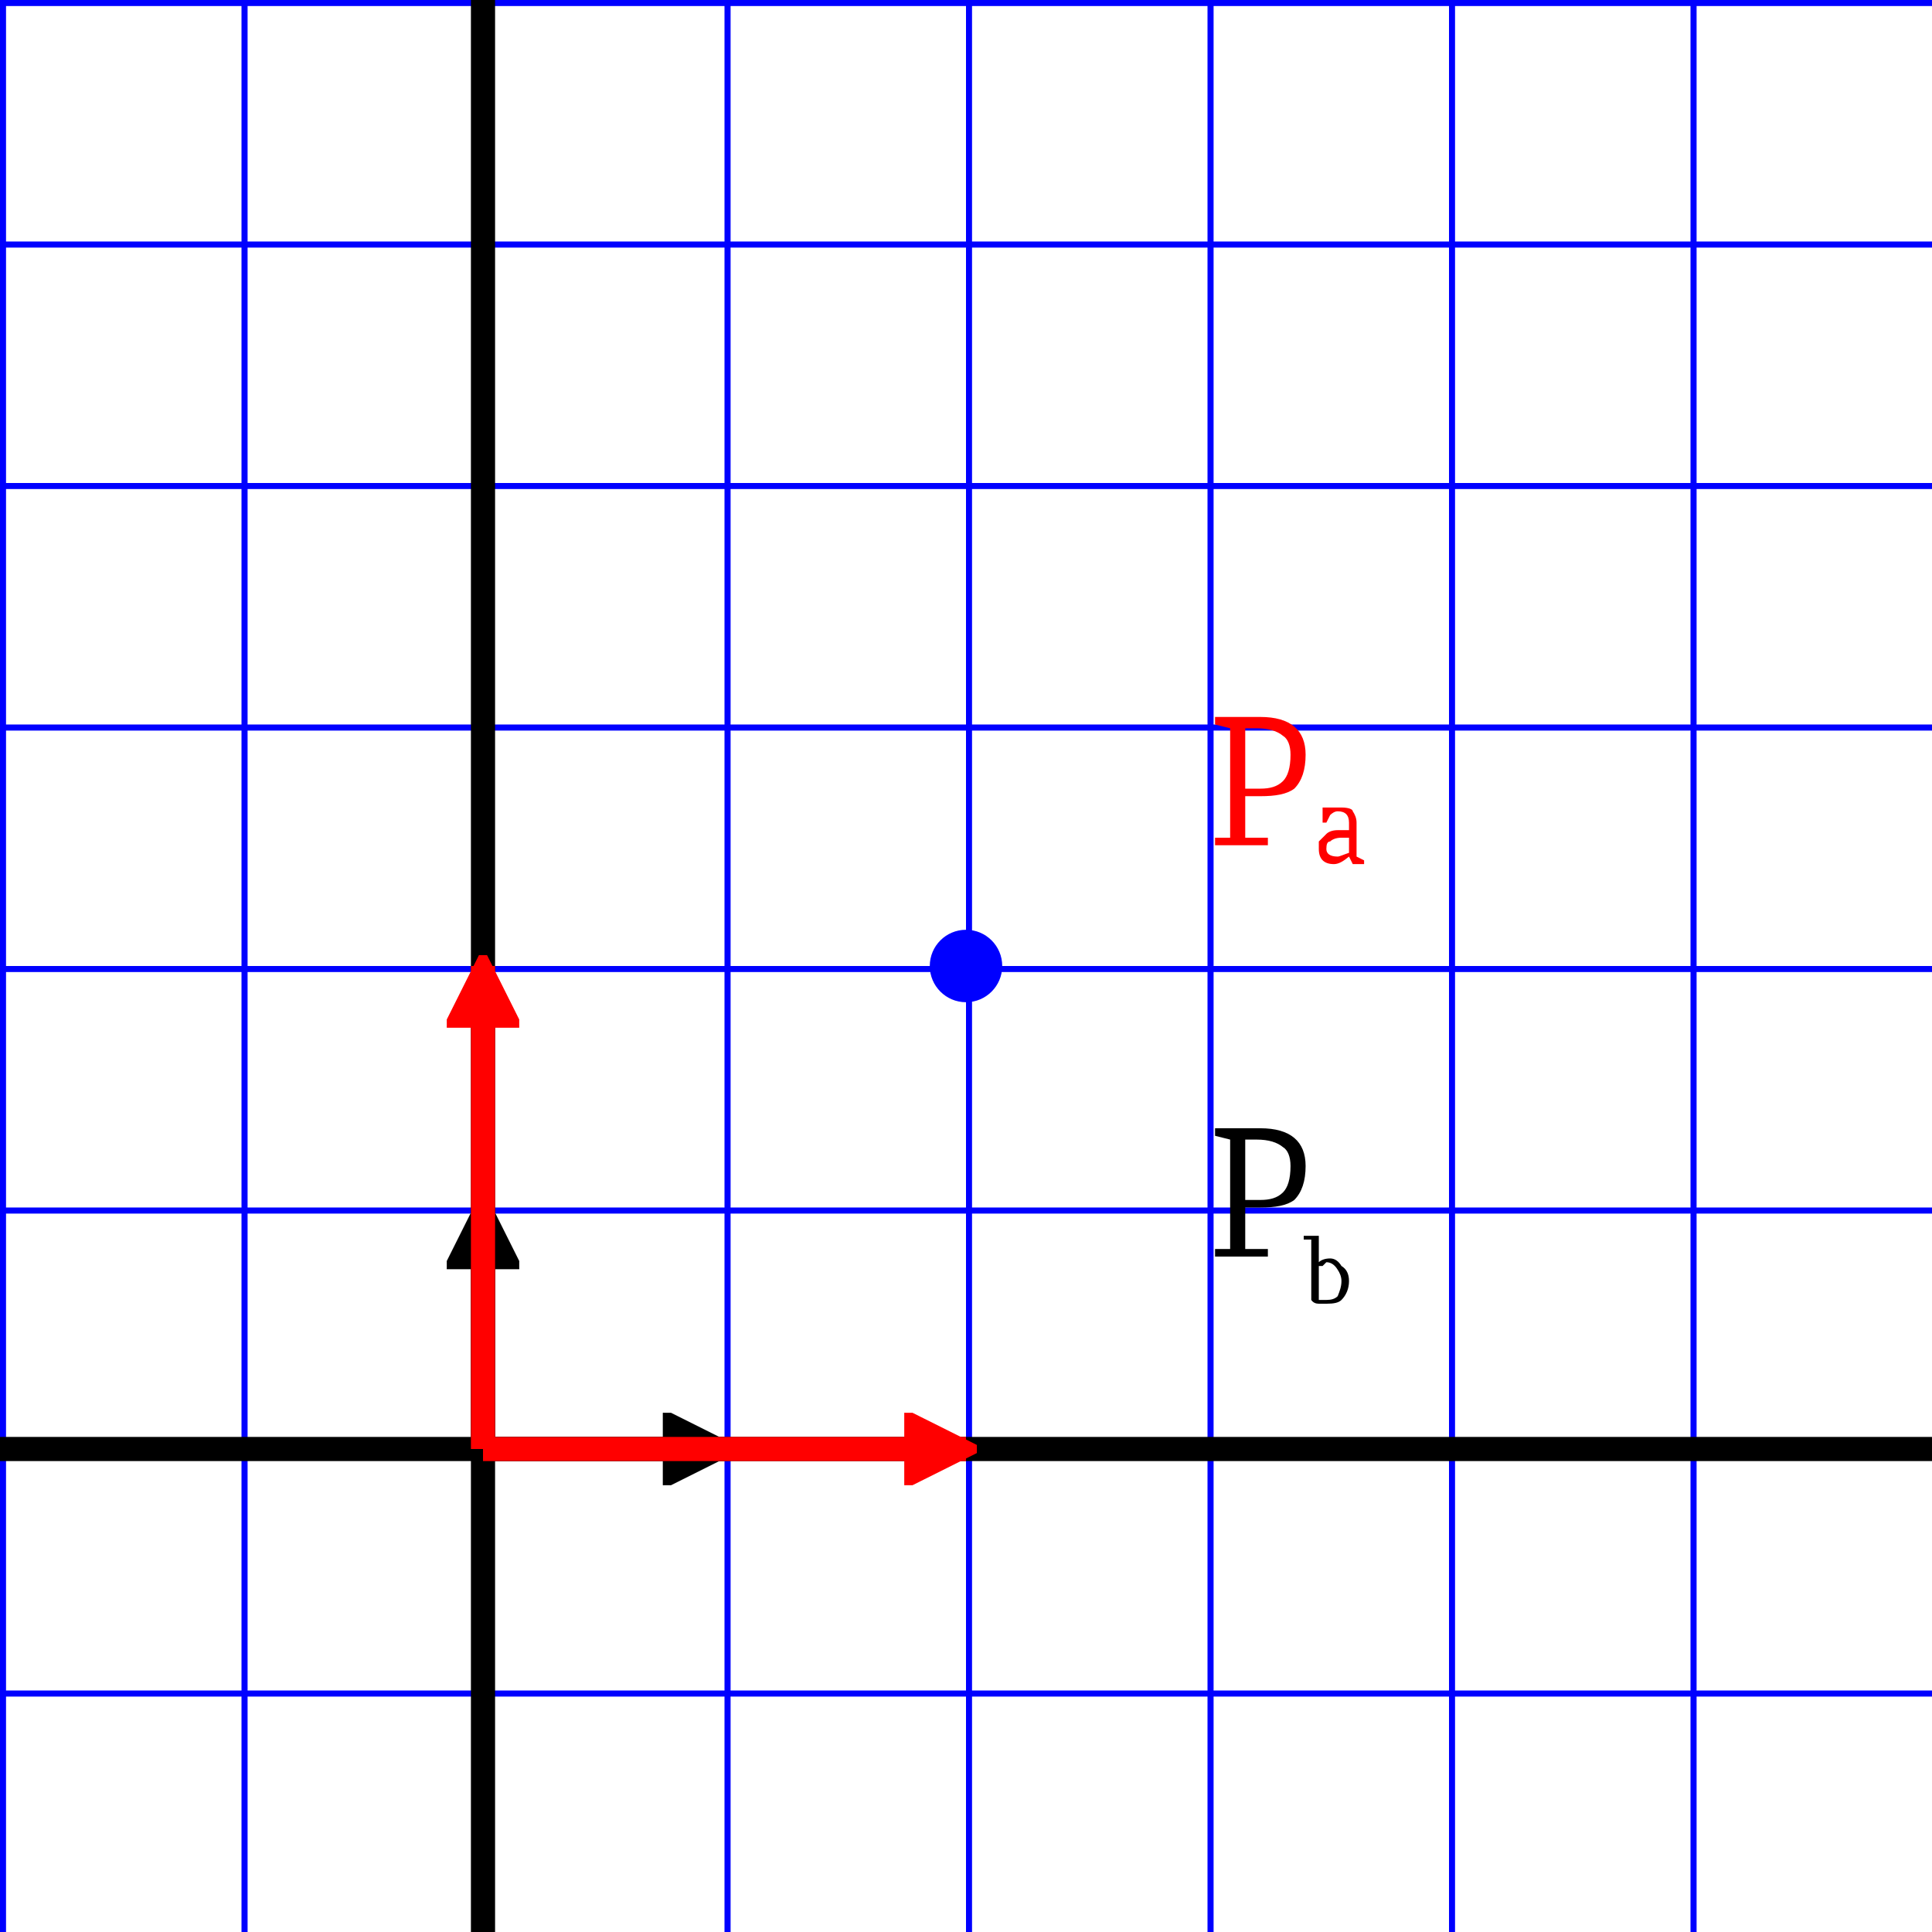
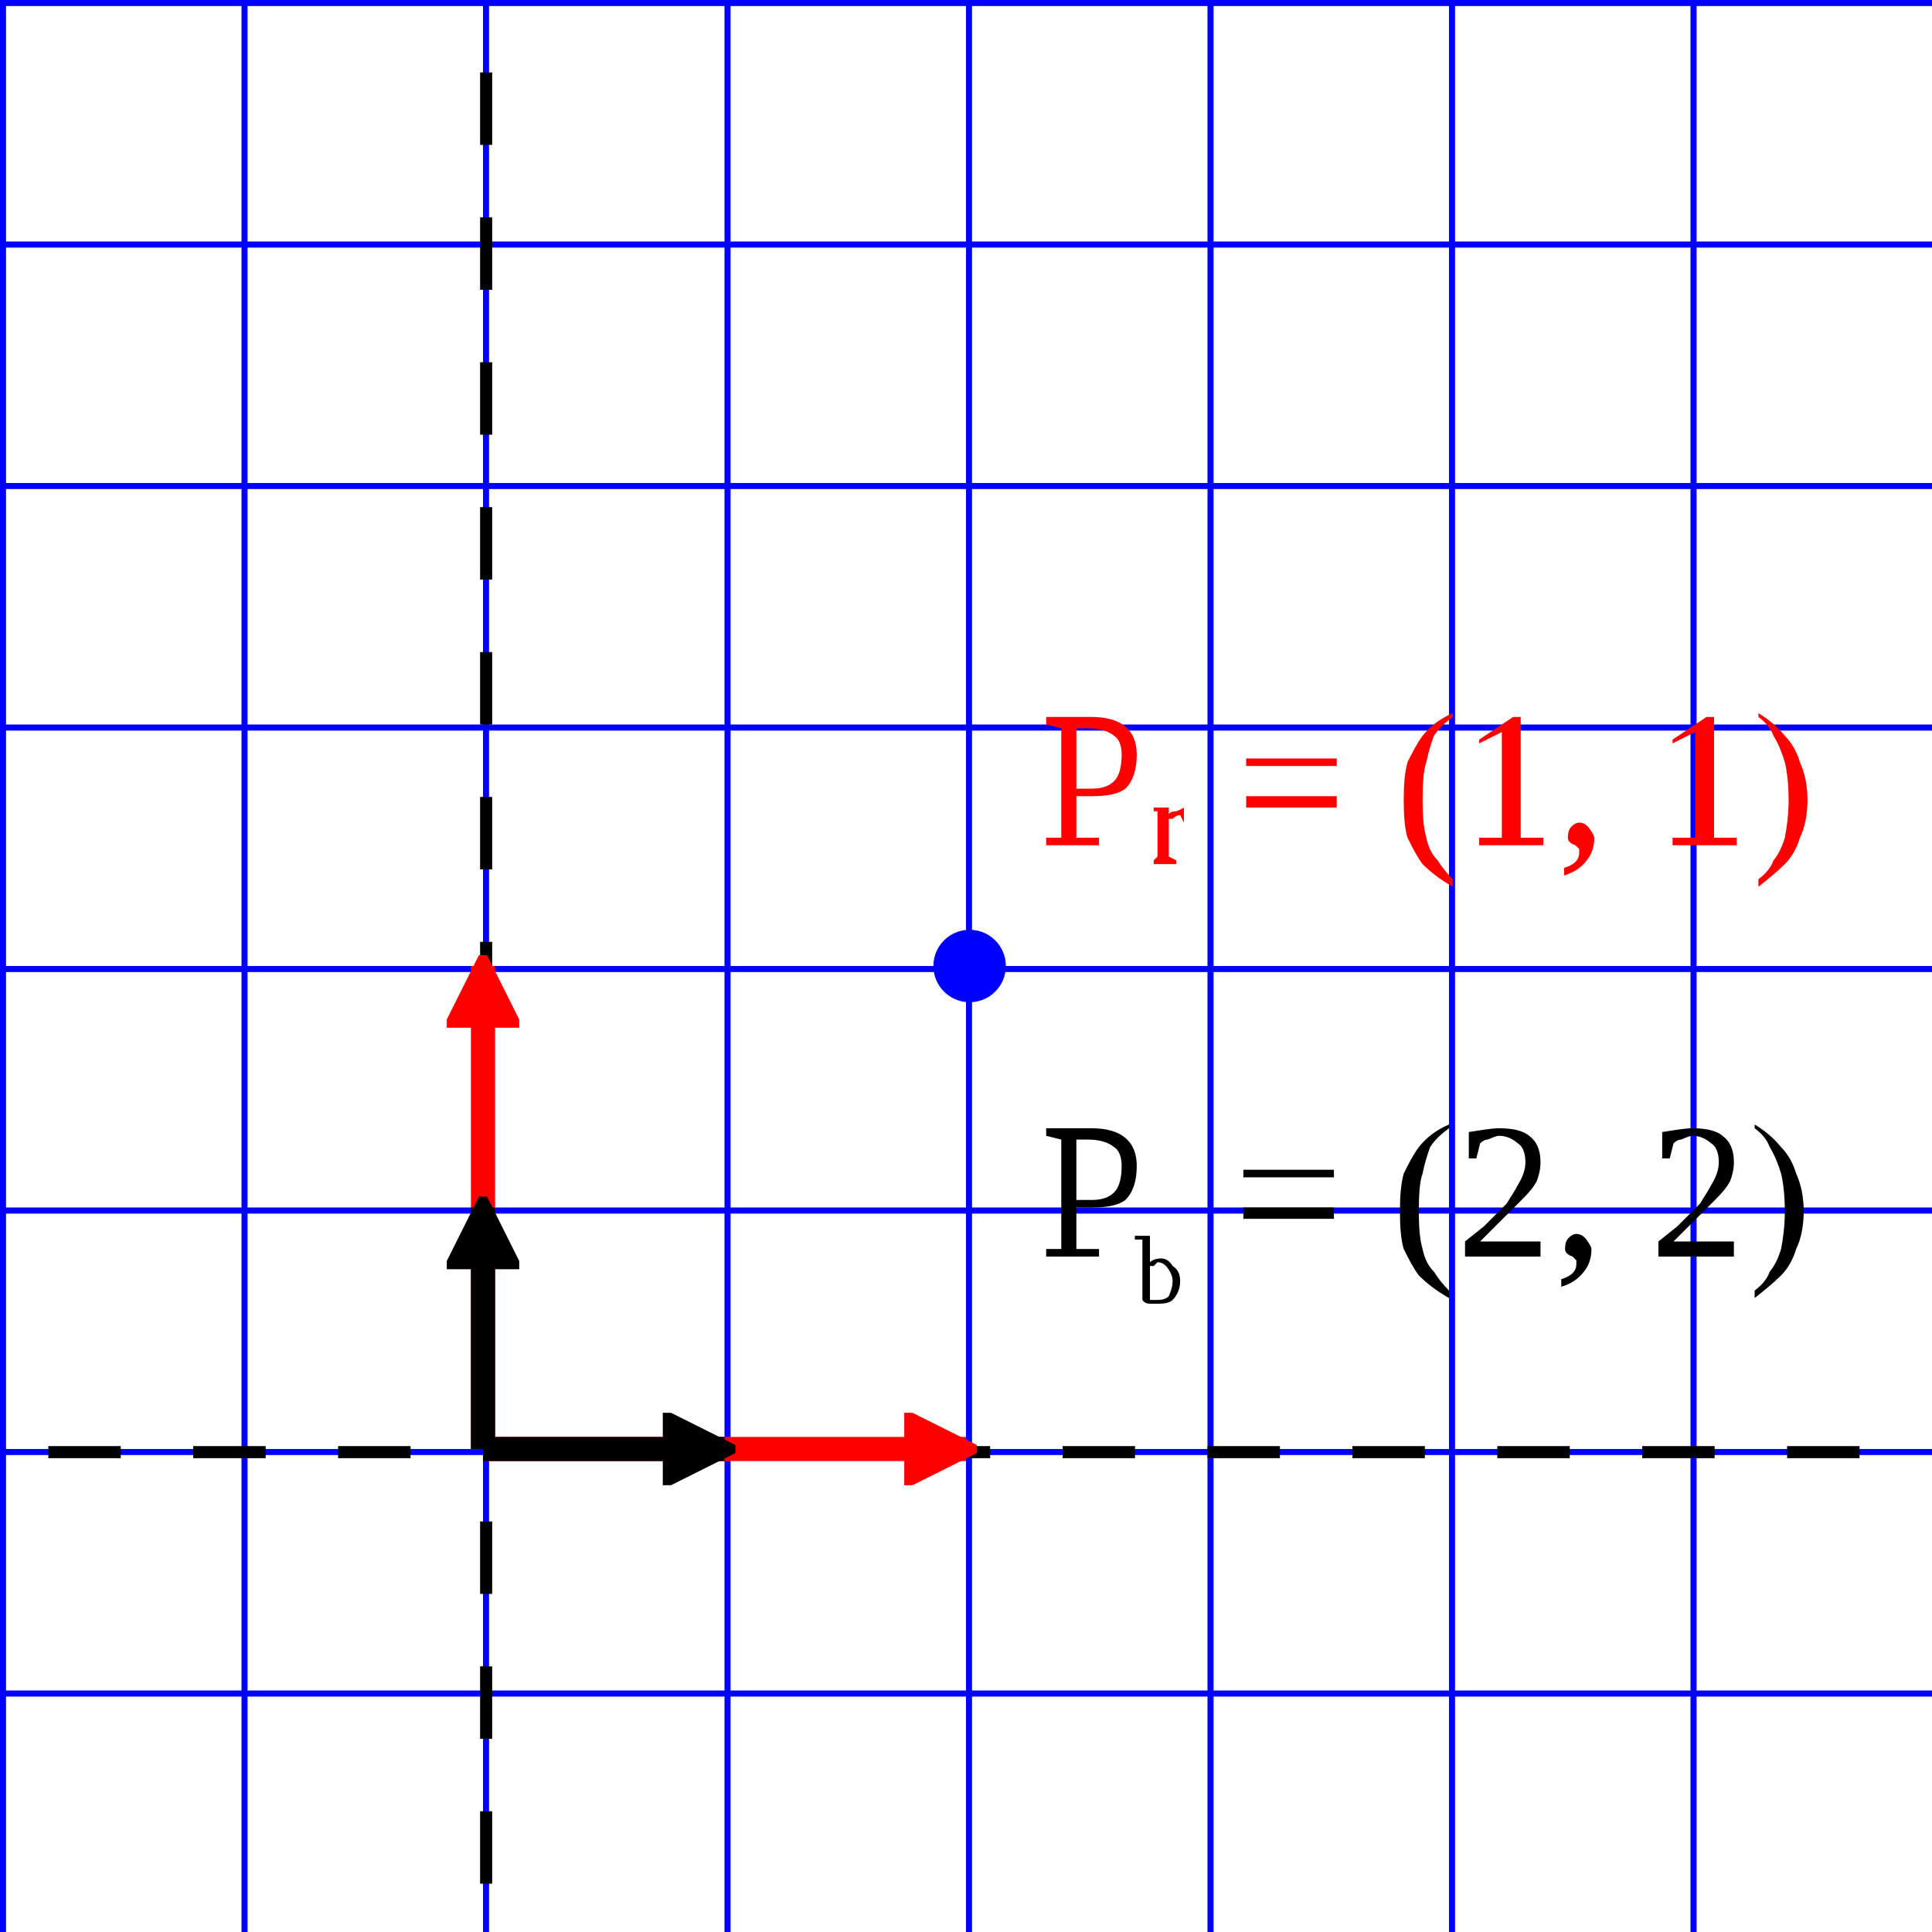
<svg xmlns="http://www.w3.org/2000/svg" width="3in" height="3in" viewBox="0 0 8 8" style="background-color: Cornsilk">"
    <defs>
    <pattern id="grid" width="1" height="1" patternUnits="userSpaceOnUse">
      <path d="M 1 0 L 0 0 0 1" fill="none" stroke="blue" stroke-width="0.05" />
    </pattern>
    <marker id="arrow" viewBox="0 0 10 10" refX="8.5" refY="5" markerUnits="strokeWidth" markerWidth="6" markerHeight="4.5" orient="auto">
      <path d="M 0 0 L 10 5 L 0 10 z" />
    </marker>
    <marker id="blackArrow" style="fill: black; stroke: black" viewBox="0 0 10 10" refX="8.5" refY="5" markerUnits="strokeWidth" markerWidth="4" markerHeight="3" orient="auto">
      <path d="M 0 0 L 10 5 L 0 10 z" />
    </marker>
    <marker id="blueArrow" style="fill: blue; stroke: blue" viewBox="0 0 10 10" refX="8.5" refY="5" markerUnits="strokeWidth" markerWidth="4" markerHeight="3" orient="auto">
      <path d="M 0 0 L 10 5 L 0 10 z" />
    </marker>
    <marker id="redArrow" style="fill: red; stroke: red" viewBox="0 0 10 10" refX="8.5" refY="5" markerUnits="strokeWidth" markerWidth="4" markerHeight="3" orient="auto">
      <path d="M 0 0 L 10 5 L 0 10 z" />
    </marker>
  </defs>
  <g>
    <rect width="100%" height="100%" fill="url(#grid)" />
    <g transform="translate(2, 6) scale(1, -1)">
+       <line stroke-dasharray="0.3" x1="-3" y1="-0.013" x2="13" y2="-0.013" stroke="black" stroke-width="0.05" />
+       <line stroke-dasharray="0.3" x1="0.013" y1="-3" x2="0.013" y2="13" stroke="black" stroke-width="0.05" />
+       <line x1="0" y1="0" x2="2" y2="0" marker-end="url(#redArrow)" stroke="red" stroke-width="0.1">
+             </line>
+       <line x1="0" y1="0" x2="0" y2="2" marker-end="url(#redArrow)" stroke="red" stroke-width="0.1">
+             </line>
      <line x1="0" y1="0" x2="1" y2="0" marker-end="url(#blackArrow)" stroke="black" stroke-width="0.1">
        <animate id="AtoB" attributeName="x2" to="2" begin="indefinite" dur="1s" fill="freeze" />
        <set id="Reset" attributeName="x2" to="1" begin="accessKey(r)" dur="0.1s" fill="freeze" />
      </line>
      <line x1="0" y1="0" x2="0" y2="1" marker-end="url(#blackArrow)" stroke="black" stroke-width="0.1">
        <animate attributeName="y2" to="2" begin="AtoB.begin" dur="1s" fill="freeze" />
        <set attributeName="y2" to="1" begin="Reset.begin" dur="0s" fill="freeze" />
      </line>
-       <line x1="-3" y1="0" x2="13" y2="0" stroke="black" stroke-width="0.1" />
-       <line x1="0" y1="-3" x2="0" y2="13" stroke="black" stroke-width="0.1" />
-       <line x1="0" y1="0" x2="2" y2="0" marker-end="url(#redArrow)" stroke="red" stroke-width="0.1">
-             </line>
-       <line x1="0" y1="0" x2="0" y2="2" marker-end="url(#redArrow)" stroke="red" stroke-width="0.1">
-             </line>
-       <circle cx="2" cy="2" r="0.15" fill="blue" />
-       <text x="3" y="-4" transform="scale(1, -1)" font-size="1.2" visibility="hidden">
+       <circle cx="2.015" cy="2" r="0.15" fill="blue" />
+       <text x="3" y="-4" transform="scale(1, -1)" font-size="1" visibility="hidden">
        <set attributeName="visibility" to="visible" begin="AtoB.end" dur="0.1s" fill="freeze" />
        <set attributeName="visibility" to="hidden" begin="Reset.begin" dur="0.1s" fill="freeze" />
                S₂,₂
            </text>
-       <text x="3" y="-2.5" transform="scale(1, -1)" font-size="0.8" fill="red">
-                 Pₐ
+       <text x="2.3" y="-2.5" transform="scale(1, -1)" font-size="0.8" fill="red">
+                 Pᵣ = (1, 1)
            </text>
-       <text x="3" y="-0.8" transform="scale(1, -1)" font-size="0.8" fill="black">
-                 P
-             </text>
-       <text x="3.4" y="-0.6" transform="scale(1, -1)" font-size="0.4" fill="black">
+       <text x="2.3" y="-0.8" transform="scale(1, -1)" font-size="0.8" fill="black">
+         <tspan xml:space="preserve">P  = (2, 2)</tspan>
+       </text>
+       <text x="2.7" y="-0.6" transform="scale(1, -1)" font-size="0.4" fill="black">
                b
            </text>
    </g>
  </g>
</svg>
